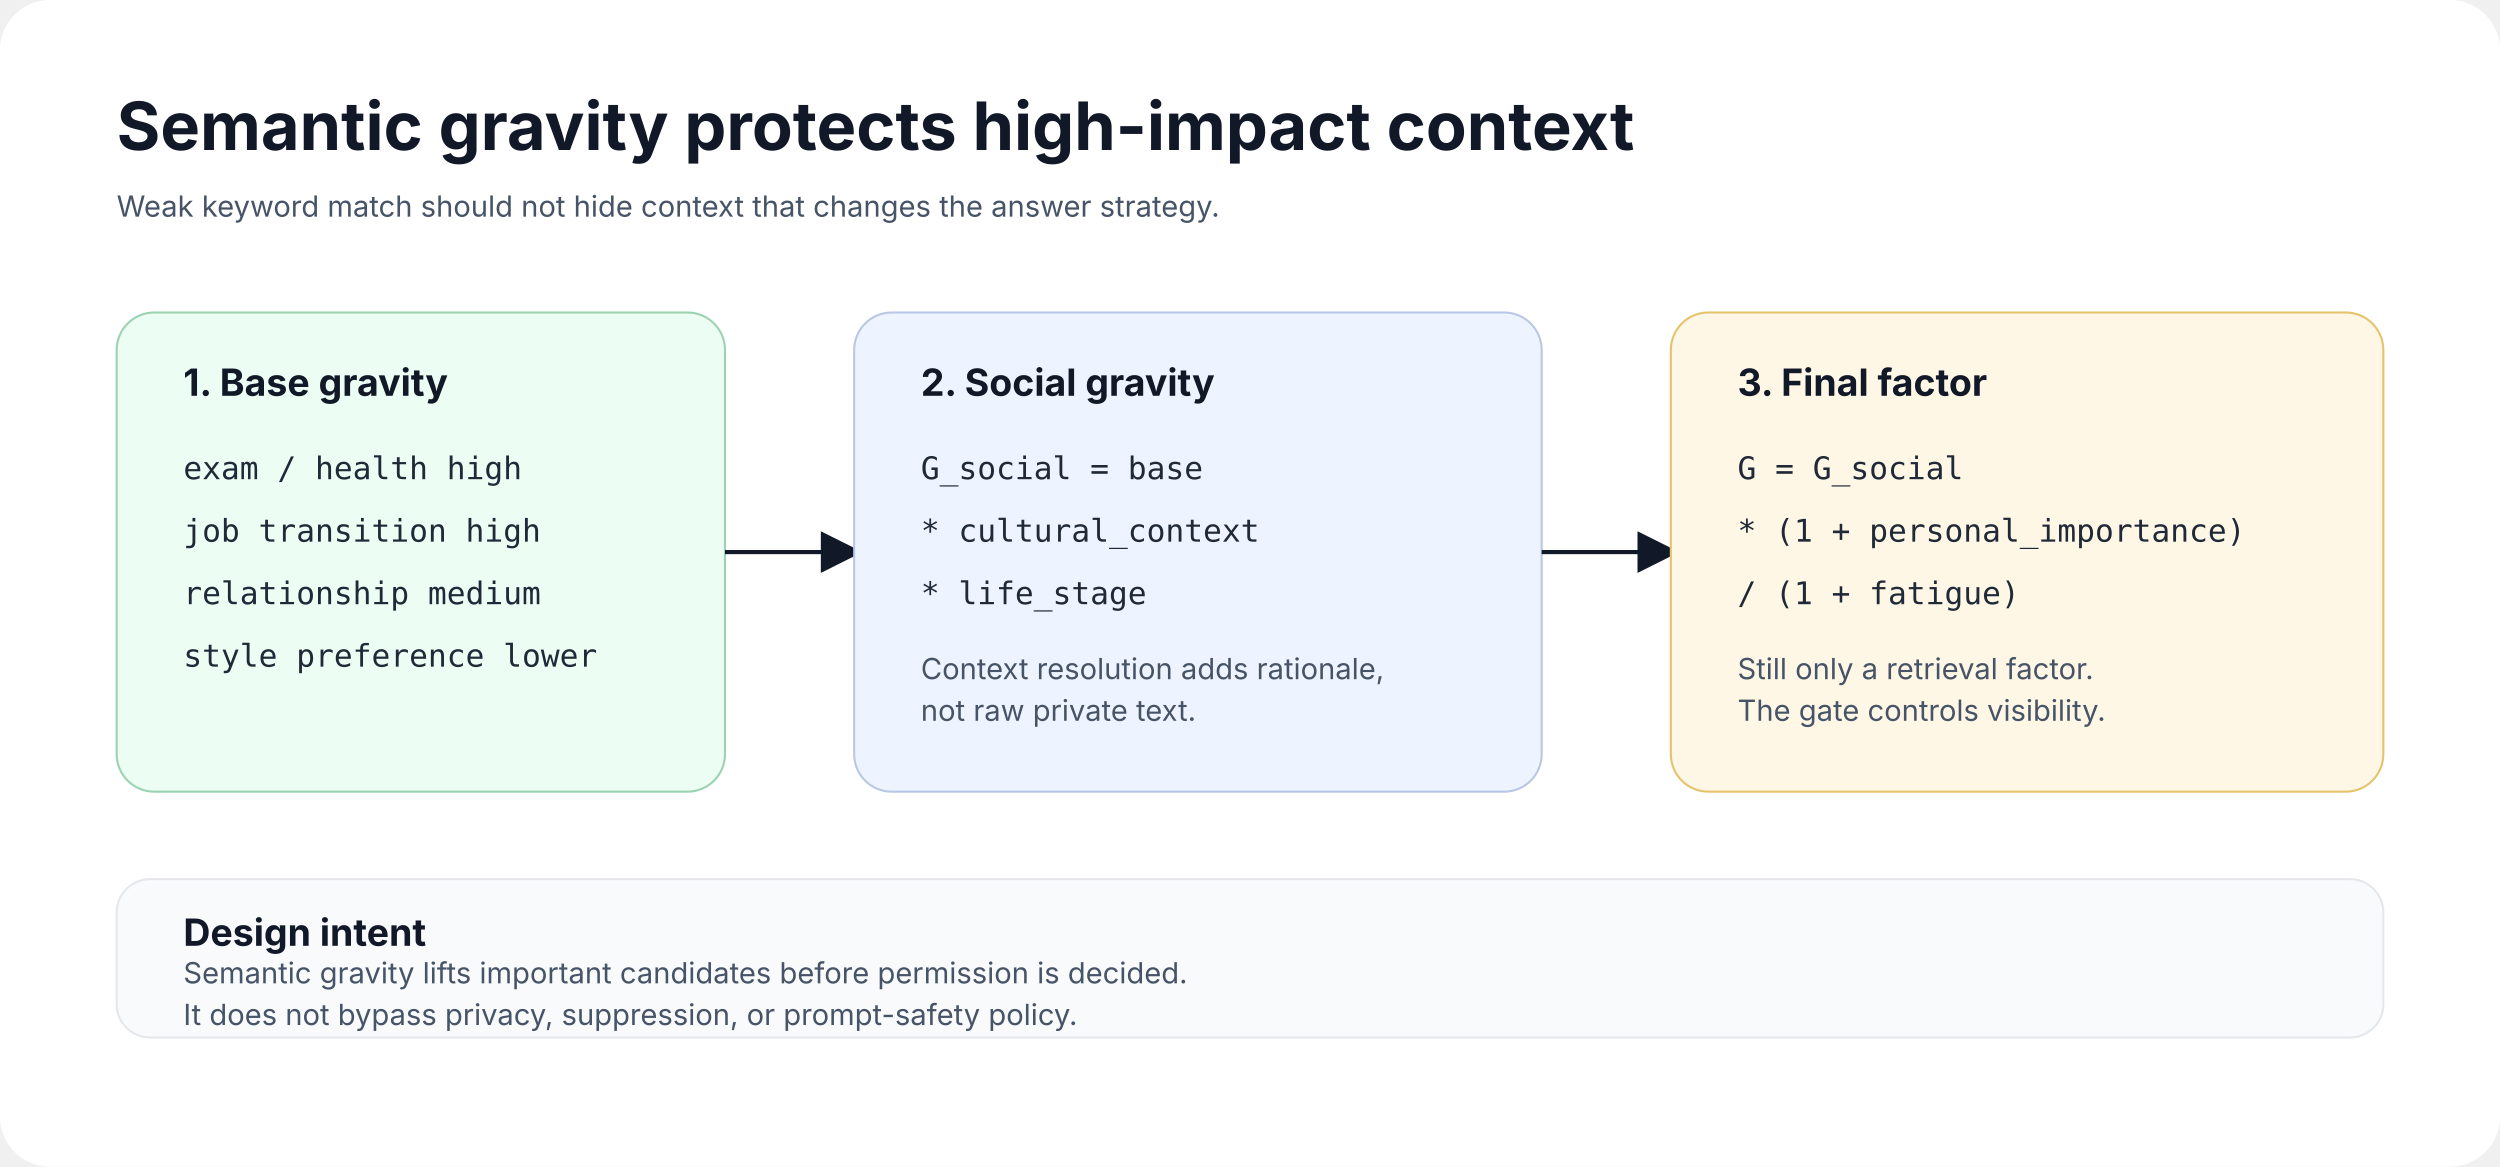
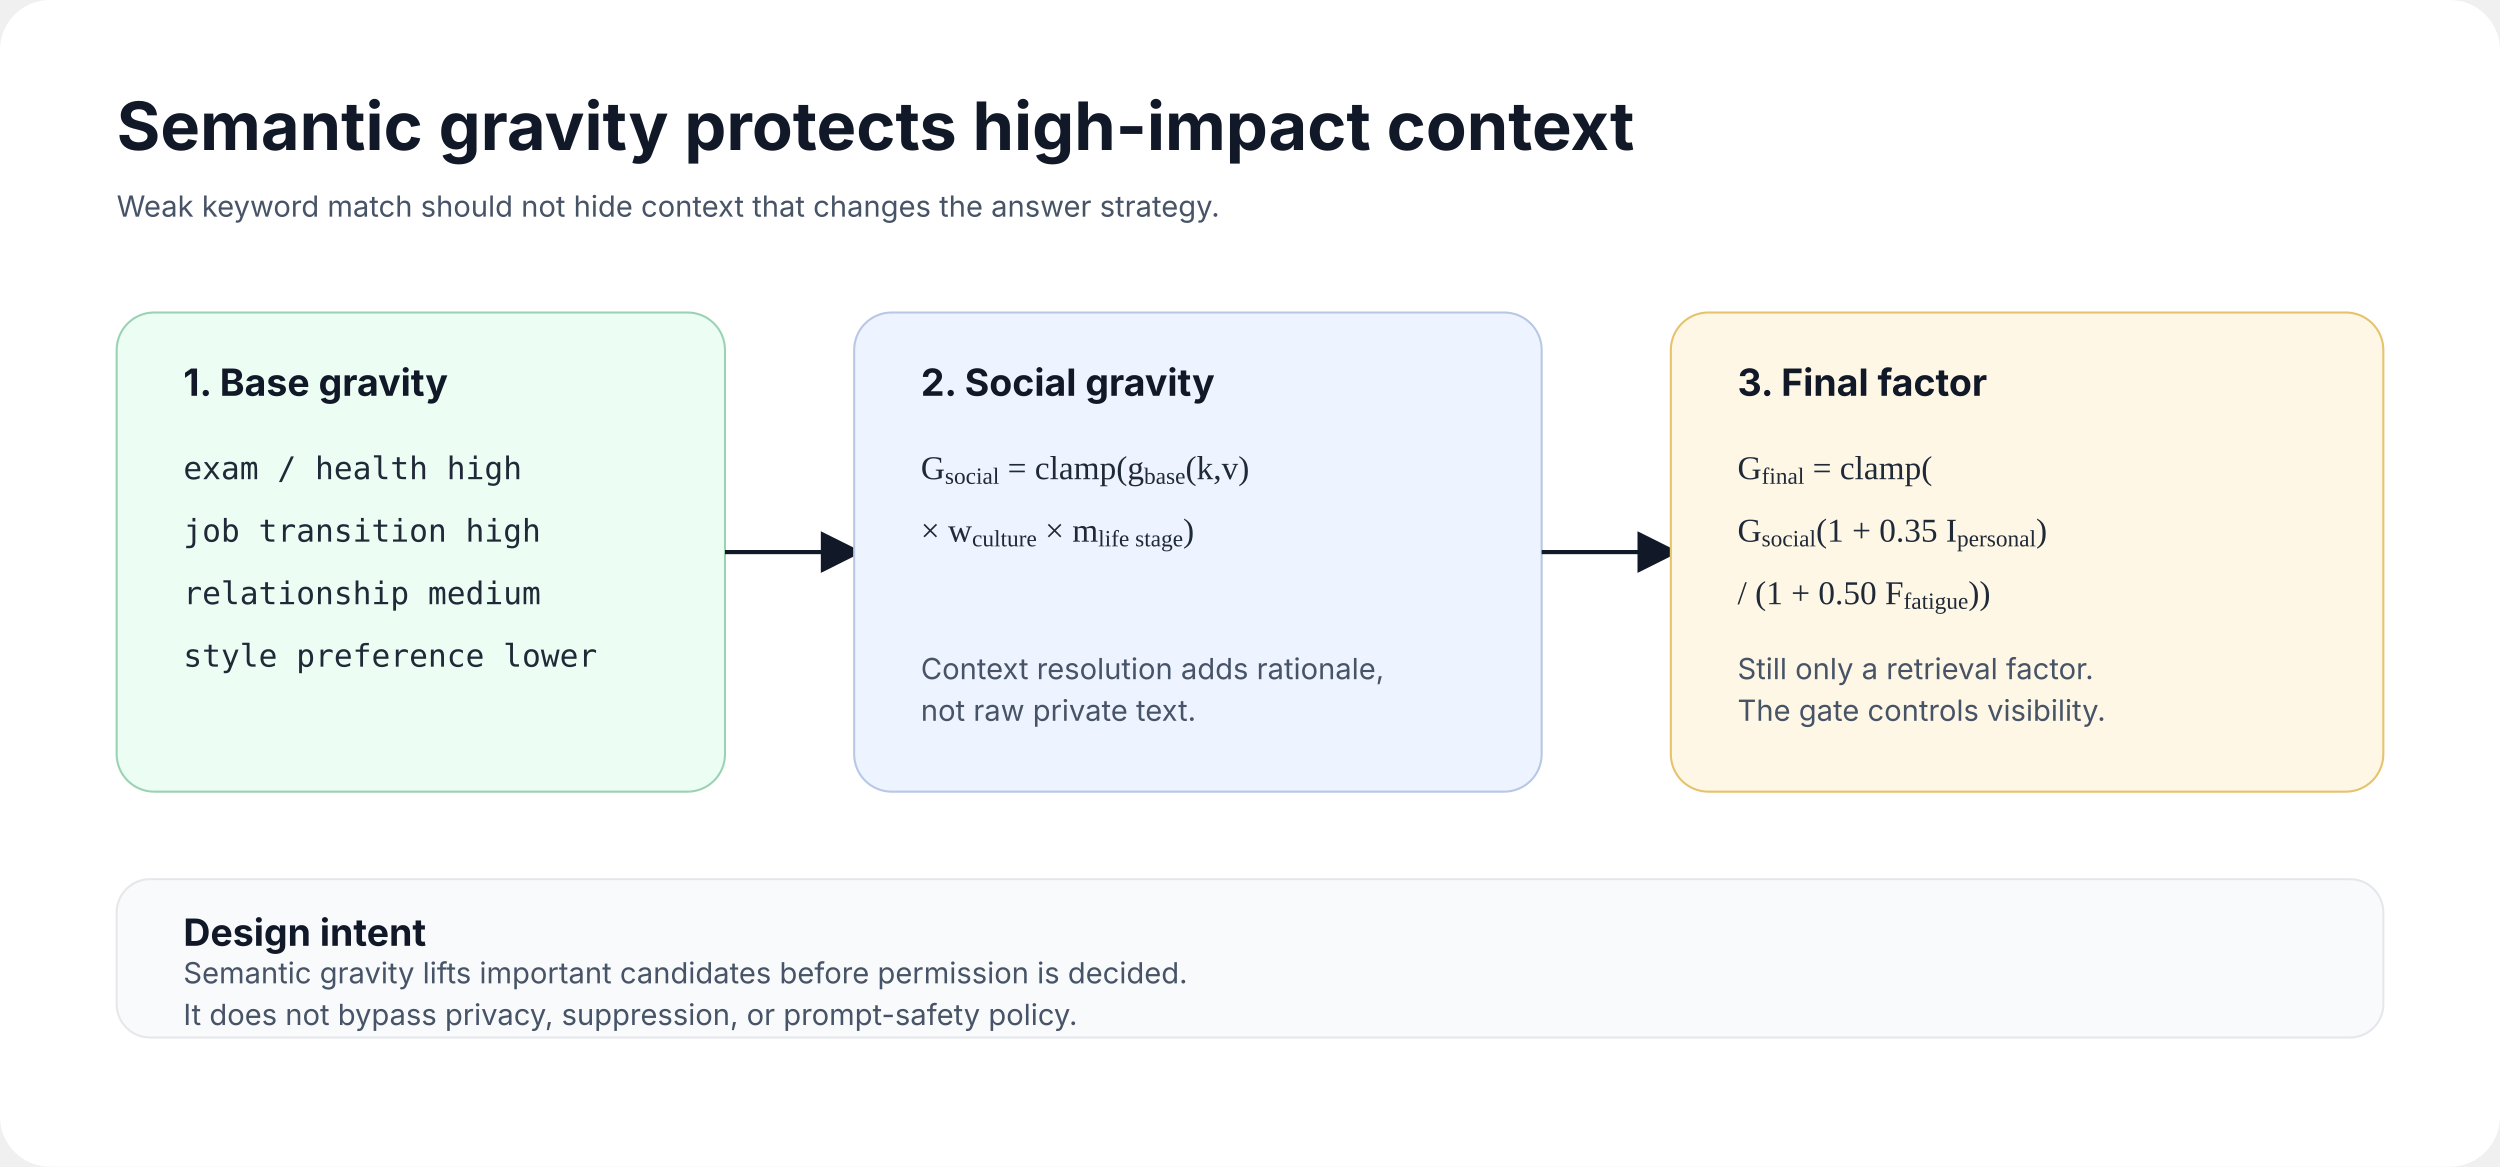
<svg xmlns="http://www.w3.org/2000/svg" width="1200" height="560" viewBox="0 0 1200 560" fill="none" role="img" aria-labelledby="title desc">
  <defs>
    <marker id="arrow" markerWidth="10" markerHeight="10" refX="8" refY="5" orient="auto">
      <path d="M0 0L10 5L0 10Z" fill="#111827" />
    </marker>
    <style>
-       .bg{fill:#fff}.panel{fill:#f8fafc;stroke:#e5e7eb}.green{fill:#ecfdf3;stroke:#9bd2b3}.blue{fill:#eef4ff;stroke:#b8c7e6}.gold{fill:#fff7e6;stroke:#e5c36c}.title{font:700 32px Inter,system-ui,sans-serif;fill:#111827}.h{font:700 18px Inter,system-ui,sans-serif;fill:#111827}.body{font:400 14px Inter,system-ui,sans-serif;fill:#475467}.mono{font:500 15px ui-monospace,SFMono-Regular,Menlo,monospace;fill:#1f2937}.line{stroke:#111827;stroke-width:2;marker-end:url(#arrow)}
+       .bg{fill:#fff}.panel{fill:#f8fafc;stroke:#e5e7eb}.green{fill:#ecfdf3;stroke:#9bd2b3}.blue{fill:#eef4ff;stroke:#b8c7e6}.gold{fill:#fff7e6;stroke:#e5c36c}.title{font:700 32px Inter,system-ui,sans-serif;fill:#111827}.h{font:700 18px Inter,system-ui,sans-serif;fill:#111827}.body{font:400 14px Inter,system-ui,sans-serif;fill:#475467}.math{font:500 16px Georgia,"Times New Roman",serif;fill:#1f2937}.label{font:500 15px ui-monospace,SFMono-Regular,Menlo,monospace;fill:#1f2937}.sub{font-size:70%;baseline-shift:sub}.line{stroke:#111827;stroke-width:2;marker-end:url(#arrow)}
    </style>
  </defs>
  <rect width="1200" height="560" rx="24" class="bg" />
  <text x="56" y="72" class="title">Semantic gravity protects high-impact context</text>
  <text x="56" y="104" class="body">Weak keyword match should not hide context that changes the answer strategy.</text>
  <rect x="56" y="150" width="292" height="230" rx="18" class="green" />
  <text x="88" y="190" class="h">1. Base gravity</text>
-   <text x="88" y="230" class="mono">exam / health     high</text>
-   <text x="88" y="260" class="mono">job transition    high</text>
-   <text x="88" y="290" class="mono">relationship      medium</text>
-   <text x="88" y="320" class="mono">style preference  lower</text>
+   <text x="88" y="230" class="label">exam / health     high</text>
+   <text x="88" y="260" class="label">job transition    high</text>
+   <text x="88" y="290" class="label">relationship      medium</text>
+   <text x="88" y="320" class="label">style preference  lower</text>
  <line x1="348" y1="265" x2="410" y2="265" class="line" />
  <rect x="410" y="150" width="330" height="230" rx="18" class="blue" />
  <text x="442" y="190" class="h">2. Social gravity</text>
-   <text x="442" y="230" class="mono">G_social = base</text>
-   <text x="442" y="260" class="mono">         * cultural_context</text>
-   <text x="442" y="290" class="mono">         * life_stage</text>
+   <text x="442" y="230" class="math">G<tspan class="sub">social</tspan> = clamp(g<tspan class="sub">base</tspan>(k,v)</text>
+   <text x="442" y="260" class="math">× w<tspan class="sub">culture</tspan> × m<tspan class="sub">life stage</tspan>)</text>
  <text x="442" y="326" class="body">
    <tspan x="442" dy="0">Context resolution adds rationale,</tspan>
    <tspan x="442" dy="20">not raw private text.</tspan>
  </text>
  <line x1="740" y1="265" x2="802" y2="265" class="line" />
  <rect x="802" y="150" width="342" height="230" rx="18" class="gold" />
  <text x="834" y="190" class="h">3. Final factor</text>
-   <text x="834" y="230" class="mono">G = G_social</text>
-   <text x="834" y="260" class="mono">  * (1 + personal_importance)</text>
-   <text x="834" y="290" class="mono">  / (1 + fatigue)</text>
+   <text x="834" y="230" class="math">G<tspan class="sub">final</tspan> = clamp(</text>
+   <text x="834" y="260" class="math">G<tspan class="sub">social</tspan>(1 + 0.35 I<tspan class="sub">personal</tspan>)</text>
+   <text x="834" y="290" class="math">/ (1 + 0.50 F<tspan class="sub">fatigue</tspan>))</text>
  <text x="834" y="326" class="body">
    <tspan x="834" dy="0">Still only a retrieval factor.</tspan>
    <tspan x="834" dy="20">The gate controls visibility.</tspan>
  </text>
  <rect x="56" y="422" width="1088" height="76" rx="16" class="panel" />
  <text x="88" y="454" class="h">Design intent</text>
  <text x="88" y="472" class="body">
    <tspan x="88" dy="0">Semantic gravity lifts important candidates before permission is decided.</tspan>
    <tspan x="88" dy="20">It does not bypass privacy, suppression, or prompt-safety policy.</tspan>
  </text>
</svg>
